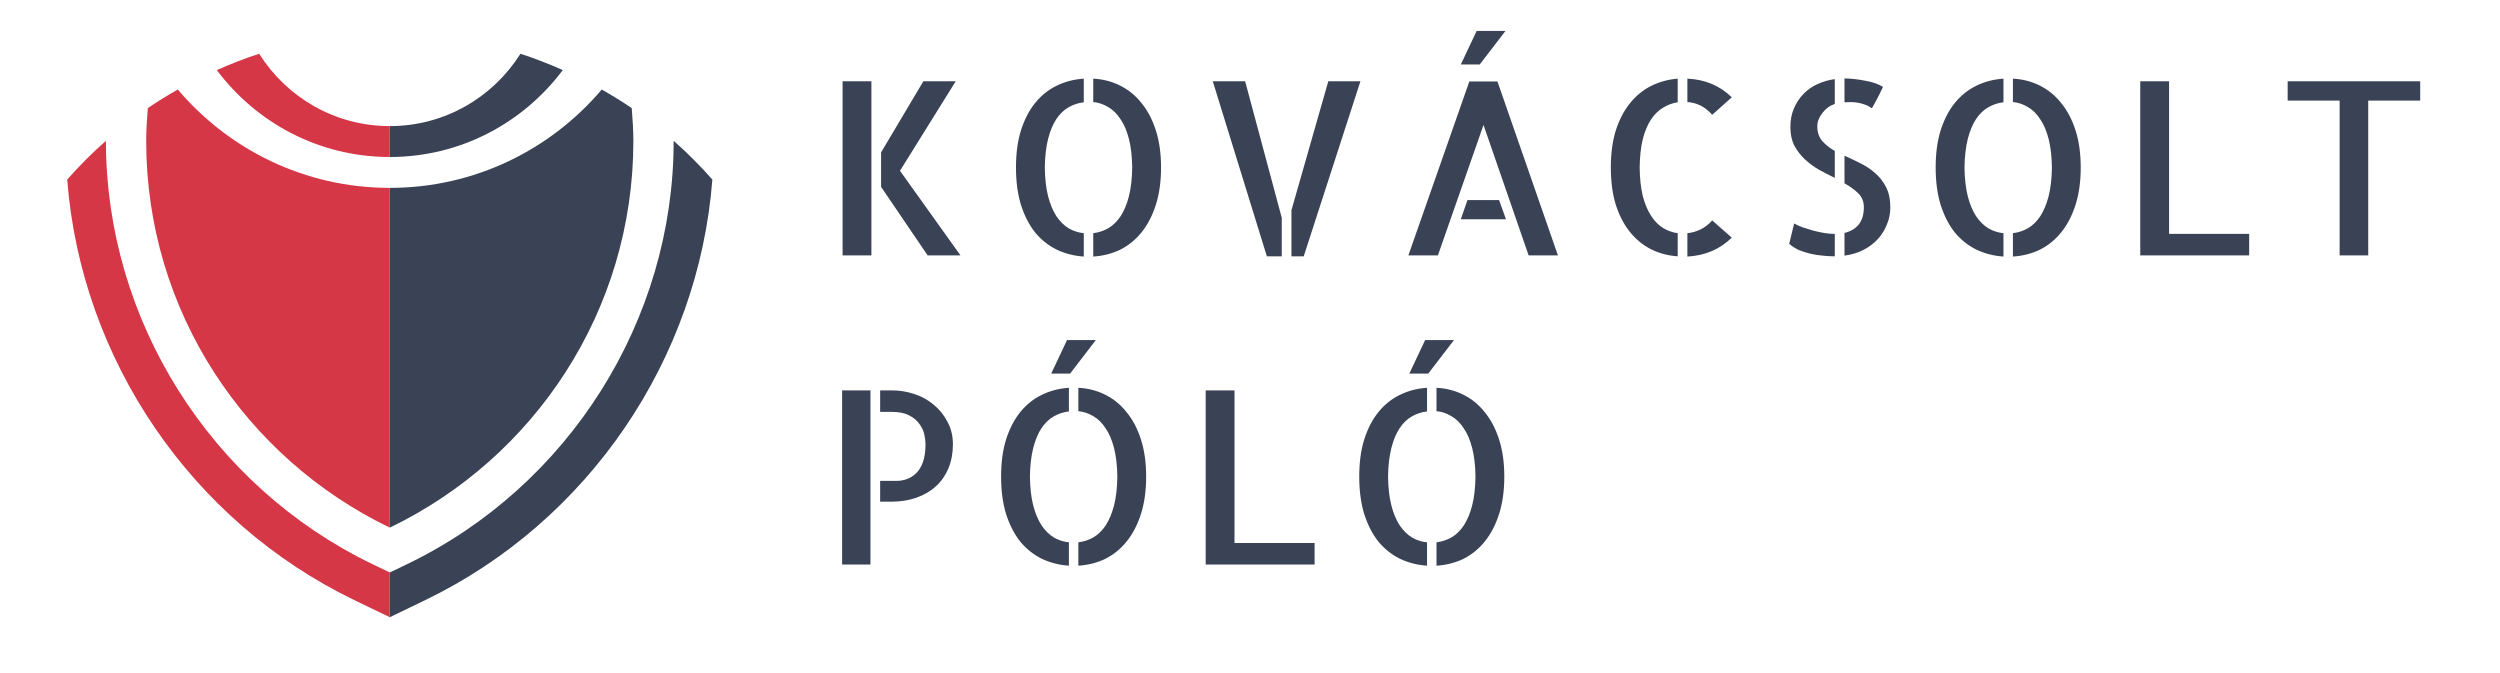
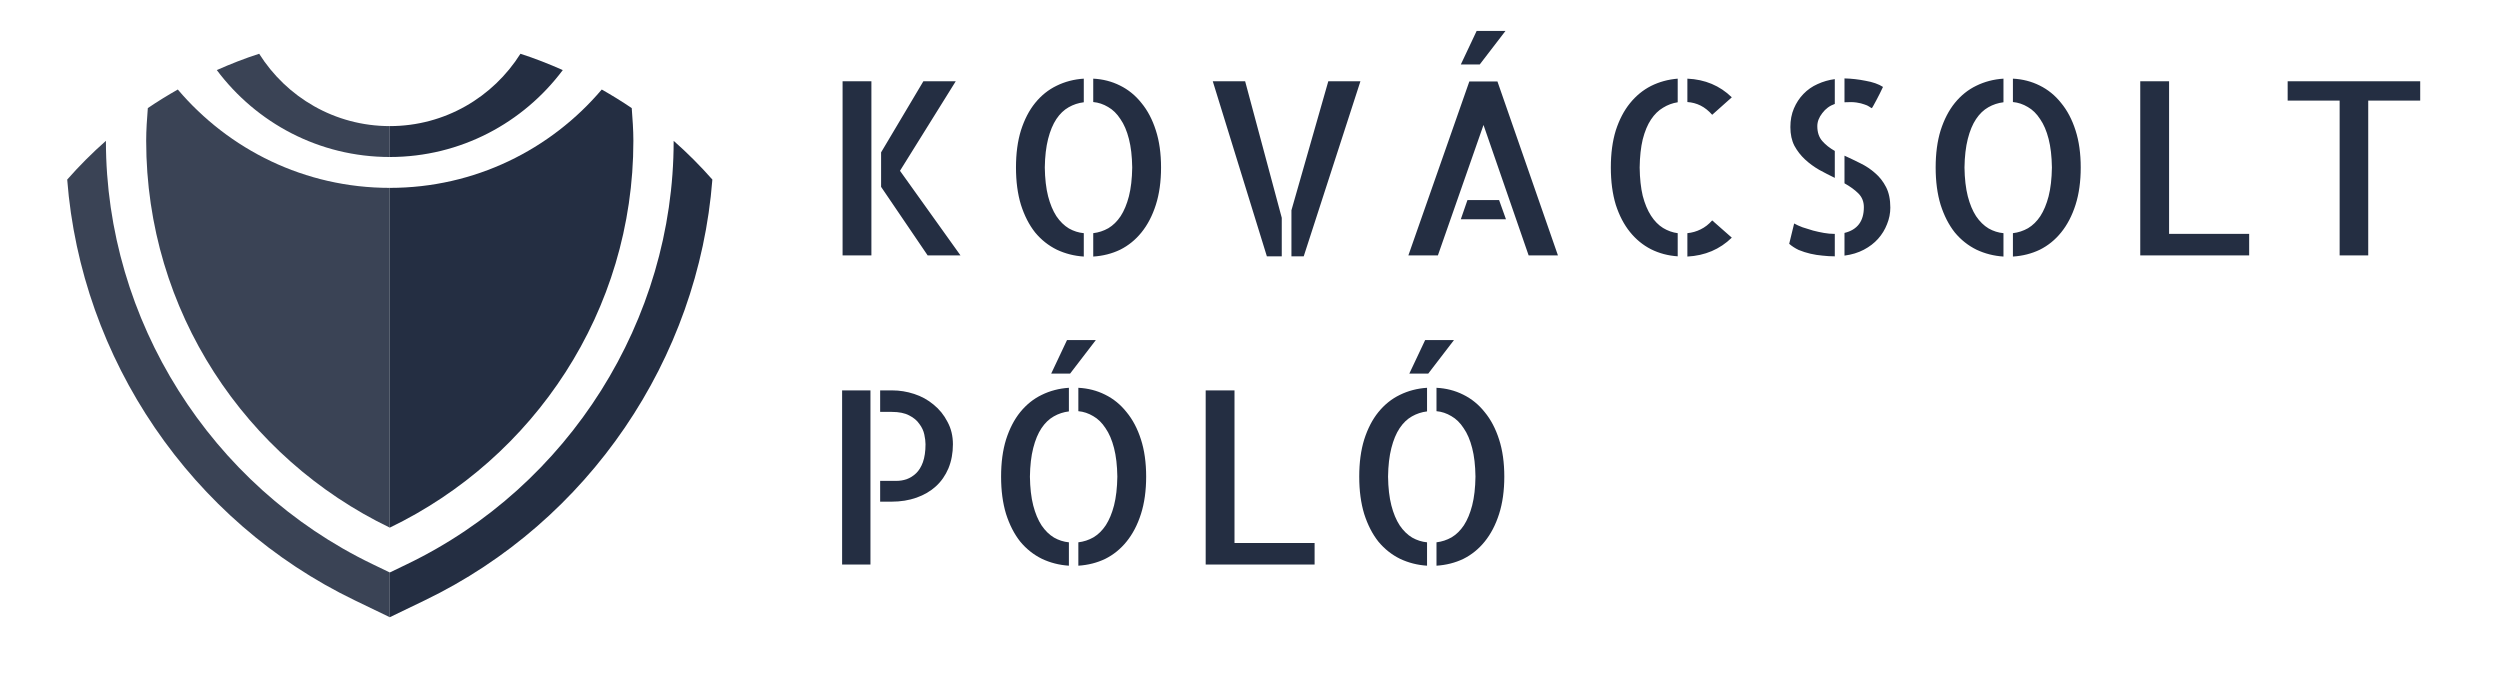
<svg xmlns="http://www.w3.org/2000/svg" width="186" height="50" viewBox="0 0 186 50" fill="none">
-   <path d="M29 39.256C18.287 34.094 10.876 23.165 10.876 10.478C10.876 9.655 10.936 8.849 10.998 8.042C11.721 7.549 12.468 7.094 13.228 6.659C17.023 11.132 22.674 13.978 29 13.978V39.256H29Z" fill="#d53746" />
-   <path d="M29.002 9.382C33.1 9.382 36.686 7.23 38.721 4C39.8 4.346 40.845 4.76 41.871 5.214C38.937 9.132 34.273 11.681 29 11.681L29.002 9.382Z" fill="#3a4355" />
-   <path d="M29 39.256C39.712 34.094 47.123 23.164 47.123 10.478C47.123 9.655 47.061 8.849 47.001 8.042C46.278 7.549 45.531 7.094 44.771 6.66C40.976 11.132 35.325 13.978 29.002 13.978V39.256H29Z" fill="#3a4355" />
-   <path d="M29.002 9.382C24.903 9.382 21.317 7.229 19.282 4C18.203 4.346 17.155 4.76 16.13 5.214C19.064 9.132 23.728 11.681 29.002 11.681V9.382Z" fill="#d53746" />
-   <path d="M29 45.921L31.602 44.666C43.802 38.788 51.966 26.706 53 13.36C52.102 12.34 51.14 11.377 50.119 10.477C50.119 10.481 50.12 10.485 50.12 10.489C50.12 23.808 42.34 36.163 30.302 41.966L29 42.594V45.921Z" fill="#3a4355" />
-   <path d="M29 45.921L26.398 44.666C14.199 38.788 6.034 26.706 5 13.361C5.898 12.34 6.859 11.377 7.88 10.478C7.88 10.482 7.88 10.485 7.88 10.489C7.88 23.808 15.66 36.166 27.7 41.966L29.002 42.594V45.921H29Z" fill="#d53746" />
-   <path d="M62.688 19V6.045H64.832V19H62.688ZM66.959 12.707L71.459 19H69.016L65.553 13.902V11.336L68.7 6.045H71.108L66.959 12.707ZM75.589 12.461C75.589 11.418 75.712 10.498 75.958 9.701C76.216 8.893 76.567 8.213 77.013 7.662C77.469 7.1 78.003 6.672 78.612 6.379C79.233 6.074 79.907 5.898 80.634 5.852V7.609C80.235 7.656 79.86 7.779 79.509 7.979C79.157 8.178 78.852 8.471 78.594 8.857C78.337 9.244 78.132 9.736 77.979 10.334C77.827 10.932 77.745 11.641 77.733 12.461C77.745 13.293 77.827 14.008 77.979 14.605C78.132 15.191 78.337 15.684 78.594 16.082C78.864 16.48 79.175 16.785 79.526 16.996C79.878 17.195 80.247 17.312 80.634 17.348V19.088C79.919 19.041 79.251 18.871 78.63 18.578C78.009 18.273 77.469 17.846 77.013 17.295C76.567 16.732 76.216 16.047 75.958 15.238C75.712 14.43 75.589 13.504 75.589 12.461ZM81.337 5.852C82.052 5.887 82.714 6.057 83.323 6.361C83.944 6.666 84.477 7.1 84.923 7.662C85.38 8.213 85.737 8.893 85.995 9.701C86.253 10.498 86.382 11.418 86.382 12.461C86.382 13.504 86.253 14.43 85.995 15.238C85.737 16.047 85.38 16.732 84.923 17.295C84.477 17.846 83.95 18.273 83.341 18.578C82.731 18.871 82.063 19.041 81.337 19.088V17.348C81.735 17.301 82.11 17.178 82.462 16.979C82.813 16.768 83.118 16.469 83.376 16.082C83.634 15.684 83.839 15.191 83.991 14.605C84.143 14.008 84.225 13.293 84.237 12.461C84.225 11.629 84.143 10.92 83.991 10.334C83.839 9.736 83.628 9.244 83.358 8.857C83.1 8.459 82.796 8.16 82.444 7.961C82.093 7.75 81.723 7.627 81.337 7.592V5.852ZM90.23 6.045H92.638L95.363 16.205V19.07H94.255L90.23 6.045ZM98.826 6.045H101.216L96.997 19.07H96.083V15.643L98.826 6.045ZM115.91 19H113.73L110.373 9.297L106.98 19H104.783L109.318 6.062H111.41L115.91 19ZM111.533 14.887L112.043 16.311H108.685L109.178 14.887H111.533ZM112.008 2.301L110.092 4.797H108.685L109.863 2.301H112.008ZM127.387 8.541C127.118 8.236 126.831 8.008 126.526 7.855C126.221 7.703 125.893 7.615 125.541 7.592V5.852C126.854 5.91 127.956 6.373 128.846 7.24L127.387 8.541ZM125.541 17.348C125.893 17.312 126.221 17.219 126.526 17.066C126.842 16.914 127.129 16.691 127.387 16.398L128.846 17.682C128.401 18.115 127.903 18.449 127.352 18.684C126.801 18.918 126.198 19.053 125.541 19.088V17.348ZM119.846 12.461C119.846 11.418 119.969 10.498 120.215 9.701C120.473 8.904 120.825 8.23 121.27 7.68C121.715 7.129 122.237 6.701 122.834 6.396C123.444 6.092 124.106 5.91 124.821 5.852V7.609C124.434 7.668 124.071 7.803 123.731 8.014C123.391 8.213 123.092 8.506 122.834 8.893C122.577 9.279 122.372 9.771 122.219 10.369C122.079 10.955 122.002 11.652 121.991 12.461C122.002 13.281 122.079 13.984 122.219 14.57C122.372 15.156 122.577 15.648 122.834 16.047C123.092 16.445 123.391 16.75 123.731 16.961C124.083 17.172 124.446 17.301 124.821 17.348V19.07C124.106 19.023 123.444 18.848 122.834 18.543C122.237 18.238 121.715 17.811 121.27 17.26C120.825 16.709 120.473 16.035 120.215 15.238C119.969 14.43 119.846 13.504 119.846 12.461ZM139.269 8.049C139.21 8.025 139.14 7.984 139.058 7.926C138.976 7.867 138.858 7.814 138.706 7.768C138.554 7.709 138.36 7.662 138.126 7.627C137.892 7.592 137.593 7.586 137.23 7.609V5.834C137.745 5.846 138.267 5.904 138.794 6.01C139.333 6.104 139.767 6.256 140.095 6.467C140.024 6.619 139.942 6.789 139.849 6.977C139.755 7.152 139.667 7.322 139.585 7.486C139.503 7.639 139.433 7.768 139.374 7.873C139.315 7.979 139.28 8.037 139.269 8.049ZM133.204 9.455C133.204 8.939 133.292 8.477 133.468 8.066C133.644 7.656 133.878 7.299 134.171 6.994C134.476 6.678 134.827 6.432 135.226 6.256C135.636 6.068 136.064 5.945 136.509 5.887V7.732C136.134 7.861 135.823 8.09 135.577 8.418C135.331 8.734 135.208 9.057 135.208 9.385C135.208 9.842 135.331 10.211 135.577 10.492C135.823 10.773 136.134 11.02 136.509 11.23V13.234C136.122 13.047 135.735 12.848 135.349 12.637C134.962 12.414 134.61 12.156 134.294 11.863C133.978 11.57 133.714 11.23 133.503 10.844C133.304 10.457 133.204 9.994 133.204 9.455ZM133.485 16.627C133.649 16.721 133.855 16.814 134.101 16.908C134.358 16.99 134.622 17.072 134.892 17.154C135.161 17.225 135.431 17.283 135.7 17.33C135.97 17.377 136.222 17.4 136.456 17.4H136.509V19.07H136.474C136.192 19.07 135.899 19.053 135.595 19.018C135.302 18.994 135.003 18.947 134.698 18.877C134.394 18.807 134.101 18.713 133.819 18.596C133.55 18.467 133.315 18.314 133.116 18.139L133.485 16.627ZM137.23 11.582C137.616 11.758 138.009 11.945 138.407 12.145C138.817 12.344 139.187 12.59 139.515 12.883C139.843 13.164 140.112 13.51 140.323 13.92C140.534 14.33 140.64 14.84 140.64 15.449C140.64 15.871 140.558 16.281 140.394 16.68C140.241 17.078 140.019 17.441 139.726 17.77C139.444 18.086 139.093 18.355 138.671 18.578C138.249 18.801 137.769 18.947 137.23 19.018V17.33C138.19 17.096 138.671 16.457 138.671 15.414C138.671 15.004 138.536 14.664 138.267 14.395C137.997 14.125 137.651 13.873 137.23 13.639V11.582ZM144.013 12.461C144.013 11.418 144.136 10.498 144.382 9.701C144.64 8.893 144.992 8.213 145.437 7.662C145.894 7.1 146.427 6.672 147.037 6.379C147.658 6.074 148.332 5.898 149.058 5.852V7.609C148.66 7.656 148.285 7.779 147.933 7.979C147.582 8.178 147.277 8.471 147.019 8.857C146.761 9.244 146.556 9.736 146.404 10.334C146.252 10.932 146.17 11.641 146.158 12.461C146.17 13.293 146.252 14.008 146.404 14.605C146.556 15.191 146.761 15.684 147.019 16.082C147.289 16.48 147.599 16.785 147.951 16.996C148.302 17.195 148.671 17.312 149.058 17.348V19.088C148.343 19.041 147.675 18.871 147.054 18.578C146.433 18.273 145.894 17.846 145.437 17.295C144.992 16.732 144.64 16.047 144.382 15.238C144.136 14.43 144.013 13.504 144.013 12.461ZM149.761 5.852C150.476 5.887 151.138 6.057 151.748 6.361C152.369 6.666 152.902 7.1 153.347 7.662C153.804 8.213 154.162 8.893 154.42 9.701C154.677 10.498 154.806 11.418 154.806 12.461C154.806 13.504 154.677 14.43 154.42 15.238C154.162 16.047 153.804 16.732 153.347 17.295C152.902 17.846 152.375 18.273 151.765 18.578C151.156 18.871 150.488 19.041 149.761 19.088V17.348C150.16 17.301 150.535 17.178 150.886 16.979C151.238 16.768 151.543 16.469 151.8 16.082C152.058 15.684 152.263 15.191 152.416 14.605C152.568 14.008 152.65 13.293 152.662 12.461C152.65 11.629 152.568 10.92 152.416 10.334C152.263 9.736 152.052 9.244 151.783 8.857C151.525 8.459 151.22 8.16 150.869 7.961C150.517 7.75 150.148 7.627 149.761 7.592V5.852ZM161.379 6.045V17.4H167.338V19H159.235V6.045H161.379ZM180.063 6.045V7.486H176.196V19H174.069V7.486H170.202V6.045H180.063ZM62.653 29.045H64.762V42H62.653V29.045ZM66.379 29.045C66.93 29.045 67.475 29.133 68.014 29.309C68.553 29.484 69.033 29.748 69.455 30.1C69.889 30.451 70.235 30.879 70.492 31.383C70.762 31.875 70.897 32.432 70.897 33.053C70.897 33.709 70.785 34.307 70.563 34.846C70.34 35.373 70.029 35.818 69.631 36.182C69.233 36.545 68.752 36.826 68.19 37.025C67.627 37.225 67.006 37.324 66.326 37.324H65.483V35.777H66.696C66.953 35.777 67.205 35.736 67.451 35.654C67.709 35.56 67.944 35.414 68.154 35.215C68.365 35.016 68.535 34.74 68.664 34.389C68.793 34.025 68.858 33.58 68.858 33.053C68.858 32.842 68.828 32.602 68.77 32.332C68.711 32.051 68.588 31.787 68.401 31.541C68.225 31.283 67.973 31.072 67.645 30.908C67.317 30.732 66.883 30.645 66.344 30.645H65.483V29.045H66.379ZM74.481 35.461C74.481 34.418 74.604 33.498 74.85 32.701C75.108 31.893 75.46 31.213 75.905 30.662C76.362 30.1 76.895 29.672 77.505 29.379C78.126 29.074 78.8 28.898 79.526 28.852V30.609C79.128 30.656 78.753 30.779 78.401 30.979C78.05 31.178 77.745 31.471 77.487 31.857C77.229 32.244 77.024 32.736 76.872 33.334C76.719 33.932 76.638 34.641 76.626 35.461C76.638 36.293 76.719 37.008 76.872 37.605C77.024 38.191 77.229 38.684 77.487 39.082C77.757 39.48 78.067 39.785 78.419 39.996C78.77 40.195 79.139 40.312 79.526 40.348V42.088C78.811 42.041 78.143 41.871 77.522 41.578C76.901 41.273 76.362 40.846 75.905 40.295C75.46 39.732 75.108 39.047 74.85 38.238C74.604 37.43 74.481 36.504 74.481 35.461ZM80.229 28.852C80.944 28.887 81.606 29.057 82.216 29.361C82.837 29.666 83.37 30.1 83.815 30.662C84.272 31.213 84.63 31.893 84.888 32.701C85.145 33.498 85.274 34.418 85.274 35.461C85.274 36.504 85.145 37.43 84.888 38.238C84.63 39.047 84.272 39.732 83.815 40.295C83.37 40.846 82.843 41.273 82.233 41.578C81.624 41.871 80.956 42.041 80.229 42.088V40.348C80.628 40.301 81.003 40.178 81.354 39.978C81.706 39.768 82.011 39.469 82.268 39.082C82.526 38.684 82.731 38.191 82.884 37.605C83.036 37.008 83.118 36.293 83.13 35.461C83.118 34.629 83.036 33.92 82.884 33.334C82.731 32.736 82.52 32.244 82.251 31.857C81.993 31.459 81.688 31.16 81.337 30.961C80.985 30.75 80.616 30.627 80.229 30.592V28.852ZM81.53 25.301L79.614 27.797H78.208L79.386 25.301H81.53ZM91.847 29.045V40.4H97.806V42H89.703V29.045H91.847ZM101.127 35.461C101.127 34.418 101.25 33.498 101.496 32.701C101.754 31.893 102.105 31.213 102.551 30.662C103.008 30.1 103.541 29.672 104.15 29.379C104.771 29.074 105.445 28.898 106.172 28.852V30.609C105.773 30.656 105.398 30.779 105.047 30.979C104.695 31.178 104.391 31.471 104.133 31.857C103.875 32.244 103.67 32.736 103.518 33.334C103.365 33.932 103.283 34.641 103.271 35.461C103.283 36.293 103.365 37.008 103.518 37.605C103.67 38.191 103.875 38.684 104.133 39.082C104.402 39.48 104.713 39.785 105.064 39.996C105.416 40.195 105.785 40.312 106.172 40.348V42.088C105.457 42.041 104.789 41.871 104.168 41.578C103.547 41.273 103.008 40.846 102.551 40.295C102.105 39.732 101.754 39.047 101.496 38.238C101.25 37.43 101.127 36.504 101.127 35.461ZM106.875 28.852C107.59 28.887 108.252 29.057 108.861 29.361C109.482 29.666 110.016 30.1 110.461 30.662C110.918 31.213 111.275 31.893 111.533 32.701C111.791 33.498 111.92 34.418 111.92 35.461C111.92 36.504 111.791 37.43 111.533 38.238C111.275 39.047 110.918 39.732 110.461 40.295C110.016 40.846 109.488 41.273 108.879 41.578C108.269 41.871 107.601 42.041 106.875 42.088V40.348C107.273 40.301 107.648 40.178 108 39.978C108.351 39.768 108.656 39.469 108.914 39.082C109.172 38.684 109.377 38.191 109.529 37.605C109.682 37.008 109.764 36.293 109.775 35.461C109.764 34.629 109.682 33.92 109.529 33.334C109.377 32.736 109.166 32.244 108.896 31.857C108.639 31.459 108.334 31.16 107.982 30.961C107.631 30.75 107.262 30.627 106.875 30.592V28.852ZM108.176 25.301L106.26 27.797H104.853L106.031 25.301H108.176Z" fill="#3a4355" />
+   <path d="M29 39.256C18.287 34.094 10.876 23.165 10.876 10.478C10.876 9.655 10.936 8.849 10.998 8.042C11.721 7.549 12.468 7.094 13.228 6.659C17.023 11.132 22.674 13.978 29 13.978V39.256H29Z" fill="#3a4355" />
+   <path d="M29.002 9.382C33.1 9.382 36.686 7.23 38.721 4C39.8 4.346 40.845 4.76 41.871 5.214C38.937 9.132 34.273 11.681 29 11.681L29.002 9.382Z" fill="#242e42" />
+   <path d="M29 39.256C39.712 34.094 47.123 23.164 47.123 10.478C47.123 9.655 47.061 8.849 47.001 8.042C46.278 7.549 45.531 7.094 44.771 6.66C40.976 11.132 35.325 13.978 29.002 13.978V39.256H29Z" fill="#242e42" />
+   <path d="M29.002 9.382C24.903 9.382 21.317 7.229 19.282 4C18.203 4.346 17.155 4.76 16.13 5.214C19.064 9.132 23.728 11.681 29.002 11.681V9.382Z" fill="#3a4355" />
+   <path d="M29 45.921L31.602 44.666C43.802 38.788 51.966 26.706 53 13.36C52.102 12.34 51.14 11.377 50.119 10.477C50.119 10.481 50.12 10.485 50.12 10.489C50.12 23.808 42.34 36.163 30.302 41.966L29 42.594V45.921Z" fill="#242e42" />
+   <path d="M29 45.921L26.398 44.666C14.199 38.788 6.034 26.706 5 13.361C5.898 12.34 6.859 11.377 7.88 10.478C7.88 10.482 7.88 10.485 7.88 10.489C7.88 23.808 15.66 36.166 27.7 41.966L29.002 42.594V45.921H29Z" fill="#3a4355" />
+   <path d="M62.688 19V6.045H64.832V19H62.688ZM66.959 12.707L71.459 19H69.016L65.553 13.902V11.336L68.7 6.045H71.108L66.959 12.707ZM75.589 12.461C75.589 11.418 75.712 10.498 75.958 9.701C76.216 8.893 76.567 8.213 77.013 7.662C77.469 7.1 78.003 6.672 78.612 6.379C79.233 6.074 79.907 5.898 80.634 5.852V7.609C80.235 7.656 79.86 7.779 79.509 7.979C79.157 8.178 78.852 8.471 78.594 8.857C78.337 9.244 78.132 9.736 77.979 10.334C77.827 10.932 77.745 11.641 77.733 12.461C77.745 13.293 77.827 14.008 77.979 14.605C78.132 15.191 78.337 15.684 78.594 16.082C78.864 16.48 79.175 16.785 79.526 16.996C79.878 17.195 80.247 17.312 80.634 17.348V19.088C79.919 19.041 79.251 18.871 78.63 18.578C78.009 18.273 77.469 17.846 77.013 17.295C76.567 16.732 76.216 16.047 75.958 15.238C75.712 14.43 75.589 13.504 75.589 12.461ZM81.337 5.852C82.052 5.887 82.714 6.057 83.323 6.361C83.944 6.666 84.477 7.1 84.923 7.662C85.38 8.213 85.737 8.893 85.995 9.701C86.253 10.498 86.382 11.418 86.382 12.461C86.382 13.504 86.253 14.43 85.995 15.238C85.737 16.047 85.38 16.732 84.923 17.295C84.477 17.846 83.95 18.273 83.341 18.578C82.731 18.871 82.063 19.041 81.337 19.088V17.348C81.735 17.301 82.11 17.178 82.462 16.979C82.813 16.768 83.118 16.469 83.376 16.082C83.634 15.684 83.839 15.191 83.991 14.605C84.143 14.008 84.225 13.293 84.237 12.461C84.225 11.629 84.143 10.92 83.991 10.334C83.839 9.736 83.628 9.244 83.358 8.857C83.1 8.459 82.796 8.16 82.444 7.961C82.093 7.75 81.723 7.627 81.337 7.592V5.852ZM90.23 6.045H92.638L95.363 16.205V19.07H94.255L90.23 6.045ZM98.826 6.045H101.216L96.997 19.07H96.083V15.643L98.826 6.045ZM115.91 19H113.73L110.373 9.297L106.98 19H104.783L109.318 6.062H111.41L115.91 19ZM111.533 14.887L112.043 16.311H108.685L109.178 14.887H111.533ZM112.008 2.301L110.092 4.797H108.685L109.863 2.301H112.008ZM127.387 8.541C127.118 8.236 126.831 8.008 126.526 7.855C126.221 7.703 125.893 7.615 125.541 7.592V5.852C126.854 5.91 127.956 6.373 128.846 7.24L127.387 8.541ZM125.541 17.348C125.893 17.312 126.221 17.219 126.526 17.066C126.842 16.914 127.129 16.691 127.387 16.398L128.846 17.682C128.401 18.115 127.903 18.449 127.352 18.684C126.801 18.918 126.198 19.053 125.541 19.088V17.348ZM119.846 12.461C119.846 11.418 119.969 10.498 120.215 9.701C120.473 8.904 120.825 8.23 121.27 7.68C121.715 7.129 122.237 6.701 122.834 6.396C123.444 6.092 124.106 5.91 124.821 5.852V7.609C124.434 7.668 124.071 7.803 123.731 8.014C123.391 8.213 123.092 8.506 122.834 8.893C122.577 9.279 122.372 9.771 122.219 10.369C122.079 10.955 122.002 11.652 121.991 12.461C122.002 13.281 122.079 13.984 122.219 14.57C122.372 15.156 122.577 15.648 122.834 16.047C123.092 16.445 123.391 16.75 123.731 16.961C124.083 17.172 124.446 17.301 124.821 17.348V19.07C124.106 19.023 123.444 18.848 122.834 18.543C122.237 18.238 121.715 17.811 121.27 17.26C120.825 16.709 120.473 16.035 120.215 15.238C119.969 14.43 119.846 13.504 119.846 12.461ZM139.269 8.049C139.21 8.025 139.14 7.984 139.058 7.926C138.976 7.867 138.858 7.814 138.706 7.768C138.554 7.709 138.36 7.662 138.126 7.627C137.892 7.592 137.593 7.586 137.23 7.609V5.834C137.745 5.846 138.267 5.904 138.794 6.01C139.333 6.104 139.767 6.256 140.095 6.467C140.024 6.619 139.942 6.789 139.849 6.977C139.755 7.152 139.667 7.322 139.585 7.486C139.503 7.639 139.433 7.768 139.374 7.873C139.315 7.979 139.28 8.037 139.269 8.049ZM133.204 9.455C133.204 8.939 133.292 8.477 133.468 8.066C133.644 7.656 133.878 7.299 134.171 6.994C134.476 6.678 134.827 6.432 135.226 6.256C135.636 6.068 136.064 5.945 136.509 5.887V7.732C136.134 7.861 135.823 8.09 135.577 8.418C135.331 8.734 135.208 9.057 135.208 9.385C135.208 9.842 135.331 10.211 135.577 10.492C135.823 10.773 136.134 11.02 136.509 11.23V13.234C136.122 13.047 135.735 12.848 135.349 12.637C134.962 12.414 134.61 12.156 134.294 11.863C133.978 11.57 133.714 11.23 133.503 10.844C133.304 10.457 133.204 9.994 133.204 9.455ZM133.485 16.627C133.649 16.721 133.855 16.814 134.101 16.908C134.358 16.99 134.622 17.072 134.892 17.154C135.161 17.225 135.431 17.283 135.7 17.33C135.97 17.377 136.222 17.4 136.456 17.4H136.509V19.07H136.474C136.192 19.07 135.899 19.053 135.595 19.018C135.302 18.994 135.003 18.947 134.698 18.877C134.394 18.807 134.101 18.713 133.819 18.596C133.55 18.467 133.315 18.314 133.116 18.139L133.485 16.627ZM137.23 11.582C137.616 11.758 138.009 11.945 138.407 12.145C138.817 12.344 139.187 12.59 139.515 12.883C139.843 13.164 140.112 13.51 140.323 13.92C140.534 14.33 140.64 14.84 140.64 15.449C140.64 15.871 140.558 16.281 140.394 16.68C140.241 17.078 140.019 17.441 139.726 17.77C139.444 18.086 139.093 18.355 138.671 18.578C138.249 18.801 137.769 18.947 137.23 19.018V17.33C138.19 17.096 138.671 16.457 138.671 15.414C138.671 15.004 138.536 14.664 138.267 14.395C137.997 14.125 137.651 13.873 137.23 13.639V11.582ZM144.013 12.461C144.013 11.418 144.136 10.498 144.382 9.701C144.64 8.893 144.992 8.213 145.437 7.662C145.894 7.1 146.427 6.672 147.037 6.379C147.658 6.074 148.332 5.898 149.058 5.852V7.609C148.66 7.656 148.285 7.779 147.933 7.979C147.582 8.178 147.277 8.471 147.019 8.857C146.761 9.244 146.556 9.736 146.404 10.334C146.252 10.932 146.17 11.641 146.158 12.461C146.17 13.293 146.252 14.008 146.404 14.605C146.556 15.191 146.761 15.684 147.019 16.082C147.289 16.48 147.599 16.785 147.951 16.996C148.302 17.195 148.671 17.312 149.058 17.348V19.088C148.343 19.041 147.675 18.871 147.054 18.578C146.433 18.273 145.894 17.846 145.437 17.295C144.992 16.732 144.64 16.047 144.382 15.238C144.136 14.43 144.013 13.504 144.013 12.461ZM149.761 5.852C150.476 5.887 151.138 6.057 151.748 6.361C152.369 6.666 152.902 7.1 153.347 7.662C153.804 8.213 154.162 8.893 154.42 9.701C154.677 10.498 154.806 11.418 154.806 12.461C154.806 13.504 154.677 14.43 154.42 15.238C154.162 16.047 153.804 16.732 153.347 17.295C152.902 17.846 152.375 18.273 151.765 18.578C151.156 18.871 150.488 19.041 149.761 19.088V17.348C150.16 17.301 150.535 17.178 150.886 16.979C151.238 16.768 151.543 16.469 151.8 16.082C152.058 15.684 152.263 15.191 152.416 14.605C152.568 14.008 152.65 13.293 152.662 12.461C152.65 11.629 152.568 10.92 152.416 10.334C152.263 9.736 152.052 9.244 151.783 8.857C151.525 8.459 151.22 8.16 150.869 7.961C150.517 7.75 150.148 7.627 149.761 7.592V5.852ZM161.379 6.045V17.4H167.338V19H159.235V6.045H161.379ZM180.063 6.045V7.486H176.196V19H174.069V7.486H170.202V6.045H180.063ZM62.653 29.045H64.762V42H62.653V29.045ZM66.379 29.045C66.93 29.045 67.475 29.133 68.014 29.309C68.553 29.484 69.033 29.748 69.455 30.1C69.889 30.451 70.235 30.879 70.492 31.383C70.762 31.875 70.897 32.432 70.897 33.053C70.897 33.709 70.785 34.307 70.563 34.846C70.34 35.373 70.029 35.818 69.631 36.182C69.233 36.545 68.752 36.826 68.19 37.025C67.627 37.225 67.006 37.324 66.326 37.324H65.483V35.777H66.696C66.953 35.777 67.205 35.736 67.451 35.654C67.709 35.56 67.944 35.414 68.154 35.215C68.365 35.016 68.535 34.74 68.664 34.389C68.793 34.025 68.858 33.58 68.858 33.053C68.858 32.842 68.828 32.602 68.77 32.332C68.711 32.051 68.588 31.787 68.401 31.541C68.225 31.283 67.973 31.072 67.645 30.908C67.317 30.732 66.883 30.645 66.344 30.645H65.483V29.045H66.379ZM74.481 35.461C74.481 34.418 74.604 33.498 74.85 32.701C75.108 31.893 75.46 31.213 75.905 30.662C76.362 30.1 76.895 29.672 77.505 29.379C78.126 29.074 78.8 28.898 79.526 28.852V30.609C79.128 30.656 78.753 30.779 78.401 30.979C78.05 31.178 77.745 31.471 77.487 31.857C77.229 32.244 77.024 32.736 76.872 33.334C76.719 33.932 76.638 34.641 76.626 35.461C76.638 36.293 76.719 37.008 76.872 37.605C77.024 38.191 77.229 38.684 77.487 39.082C77.757 39.48 78.067 39.785 78.419 39.996C78.77 40.195 79.139 40.312 79.526 40.348V42.088C78.811 42.041 78.143 41.871 77.522 41.578C76.901 41.273 76.362 40.846 75.905 40.295C75.46 39.732 75.108 39.047 74.85 38.238C74.604 37.43 74.481 36.504 74.481 35.461ZM80.229 28.852C80.944 28.887 81.606 29.057 82.216 29.361C82.837 29.666 83.37 30.1 83.815 30.662C84.272 31.213 84.63 31.893 84.888 32.701C85.145 33.498 85.274 34.418 85.274 35.461C85.274 36.504 85.145 37.43 84.888 38.238C84.63 39.047 84.272 39.732 83.815 40.295C83.37 40.846 82.843 41.273 82.233 41.578C81.624 41.871 80.956 42.041 80.229 42.088V40.348C80.628 40.301 81.003 40.178 81.354 39.978C81.706 39.768 82.011 39.469 82.268 39.082C82.526 38.684 82.731 38.191 82.884 37.605C83.036 37.008 83.118 36.293 83.13 35.461C83.118 34.629 83.036 33.92 82.884 33.334C82.731 32.736 82.52 32.244 82.251 31.857C81.993 31.459 81.688 31.16 81.337 30.961C80.985 30.75 80.616 30.627 80.229 30.592V28.852ZM81.53 25.301L79.614 27.797H78.208L79.386 25.301H81.53ZM91.847 29.045V40.4H97.806V42H89.703V29.045H91.847ZM101.127 35.461C101.127 34.418 101.25 33.498 101.496 32.701C101.754 31.893 102.105 31.213 102.551 30.662C103.008 30.1 103.541 29.672 104.15 29.379C104.771 29.074 105.445 28.898 106.172 28.852V30.609C105.773 30.656 105.398 30.779 105.047 30.979C104.695 31.178 104.391 31.471 104.133 31.857C103.875 32.244 103.67 32.736 103.518 33.334C103.365 33.932 103.283 34.641 103.271 35.461C103.283 36.293 103.365 37.008 103.518 37.605C103.67 38.191 103.875 38.684 104.133 39.082C104.402 39.48 104.713 39.785 105.064 39.996C105.416 40.195 105.785 40.312 106.172 40.348V42.088C105.457 42.041 104.789 41.871 104.168 41.578C103.547 41.273 103.008 40.846 102.551 40.295C102.105 39.732 101.754 39.047 101.496 38.238C101.25 37.43 101.127 36.504 101.127 35.461ZM106.875 28.852C107.59 28.887 108.252 29.057 108.861 29.361C109.482 29.666 110.016 30.1 110.461 30.662C110.918 31.213 111.275 31.893 111.533 32.701C111.791 33.498 111.92 34.418 111.92 35.461C111.92 36.504 111.791 37.43 111.533 38.238C111.275 39.047 110.918 39.732 110.461 40.295C110.016 40.846 109.488 41.273 108.879 41.578C108.269 41.871 107.601 42.041 106.875 42.088V40.348C107.273 40.301 107.648 40.178 108 39.978C108.351 39.768 108.656 39.469 108.914 39.082C109.172 38.684 109.377 38.191 109.529 37.605C109.682 37.008 109.764 36.293 109.775 35.461C109.764 34.629 109.682 33.92 109.529 33.334C109.377 32.736 109.166 32.244 108.896 31.857C108.639 31.459 108.334 31.16 107.982 30.961C107.631 30.75 107.262 30.627 106.875 30.592V28.852ZM108.176 25.301L106.26 27.797H104.853L106.031 25.301H108.176Z" fill="#242e42" />
</svg>
